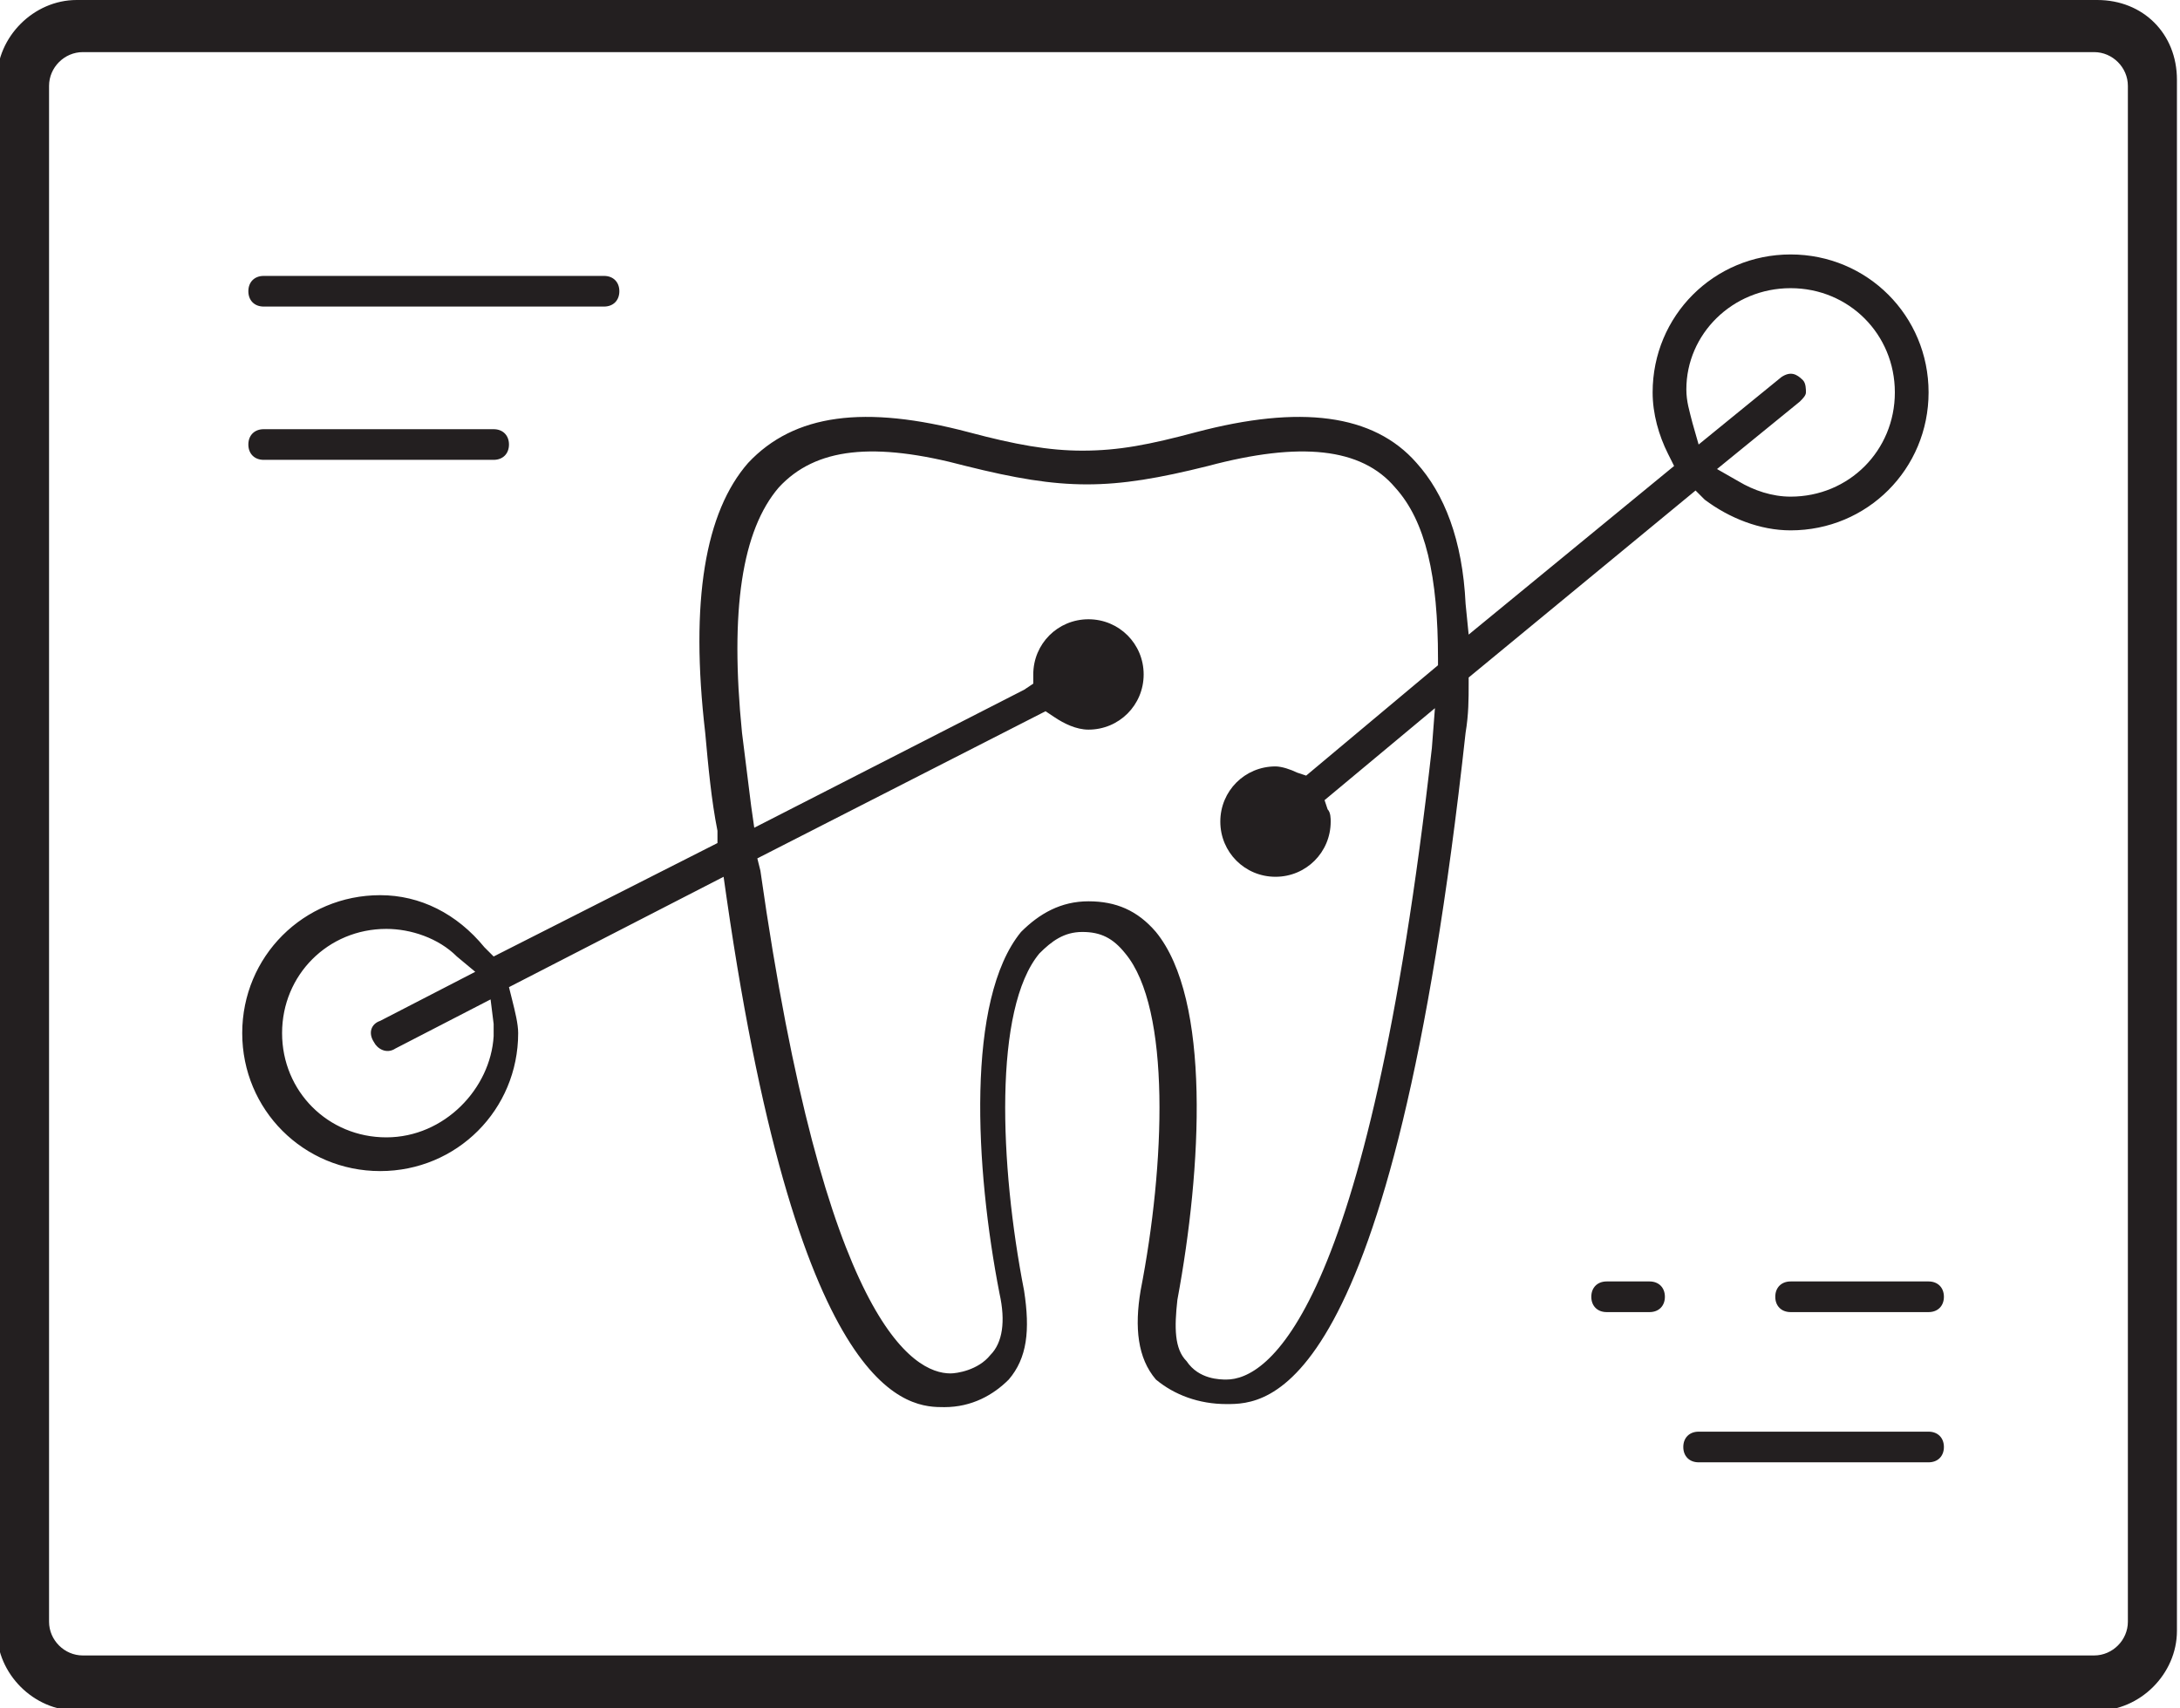
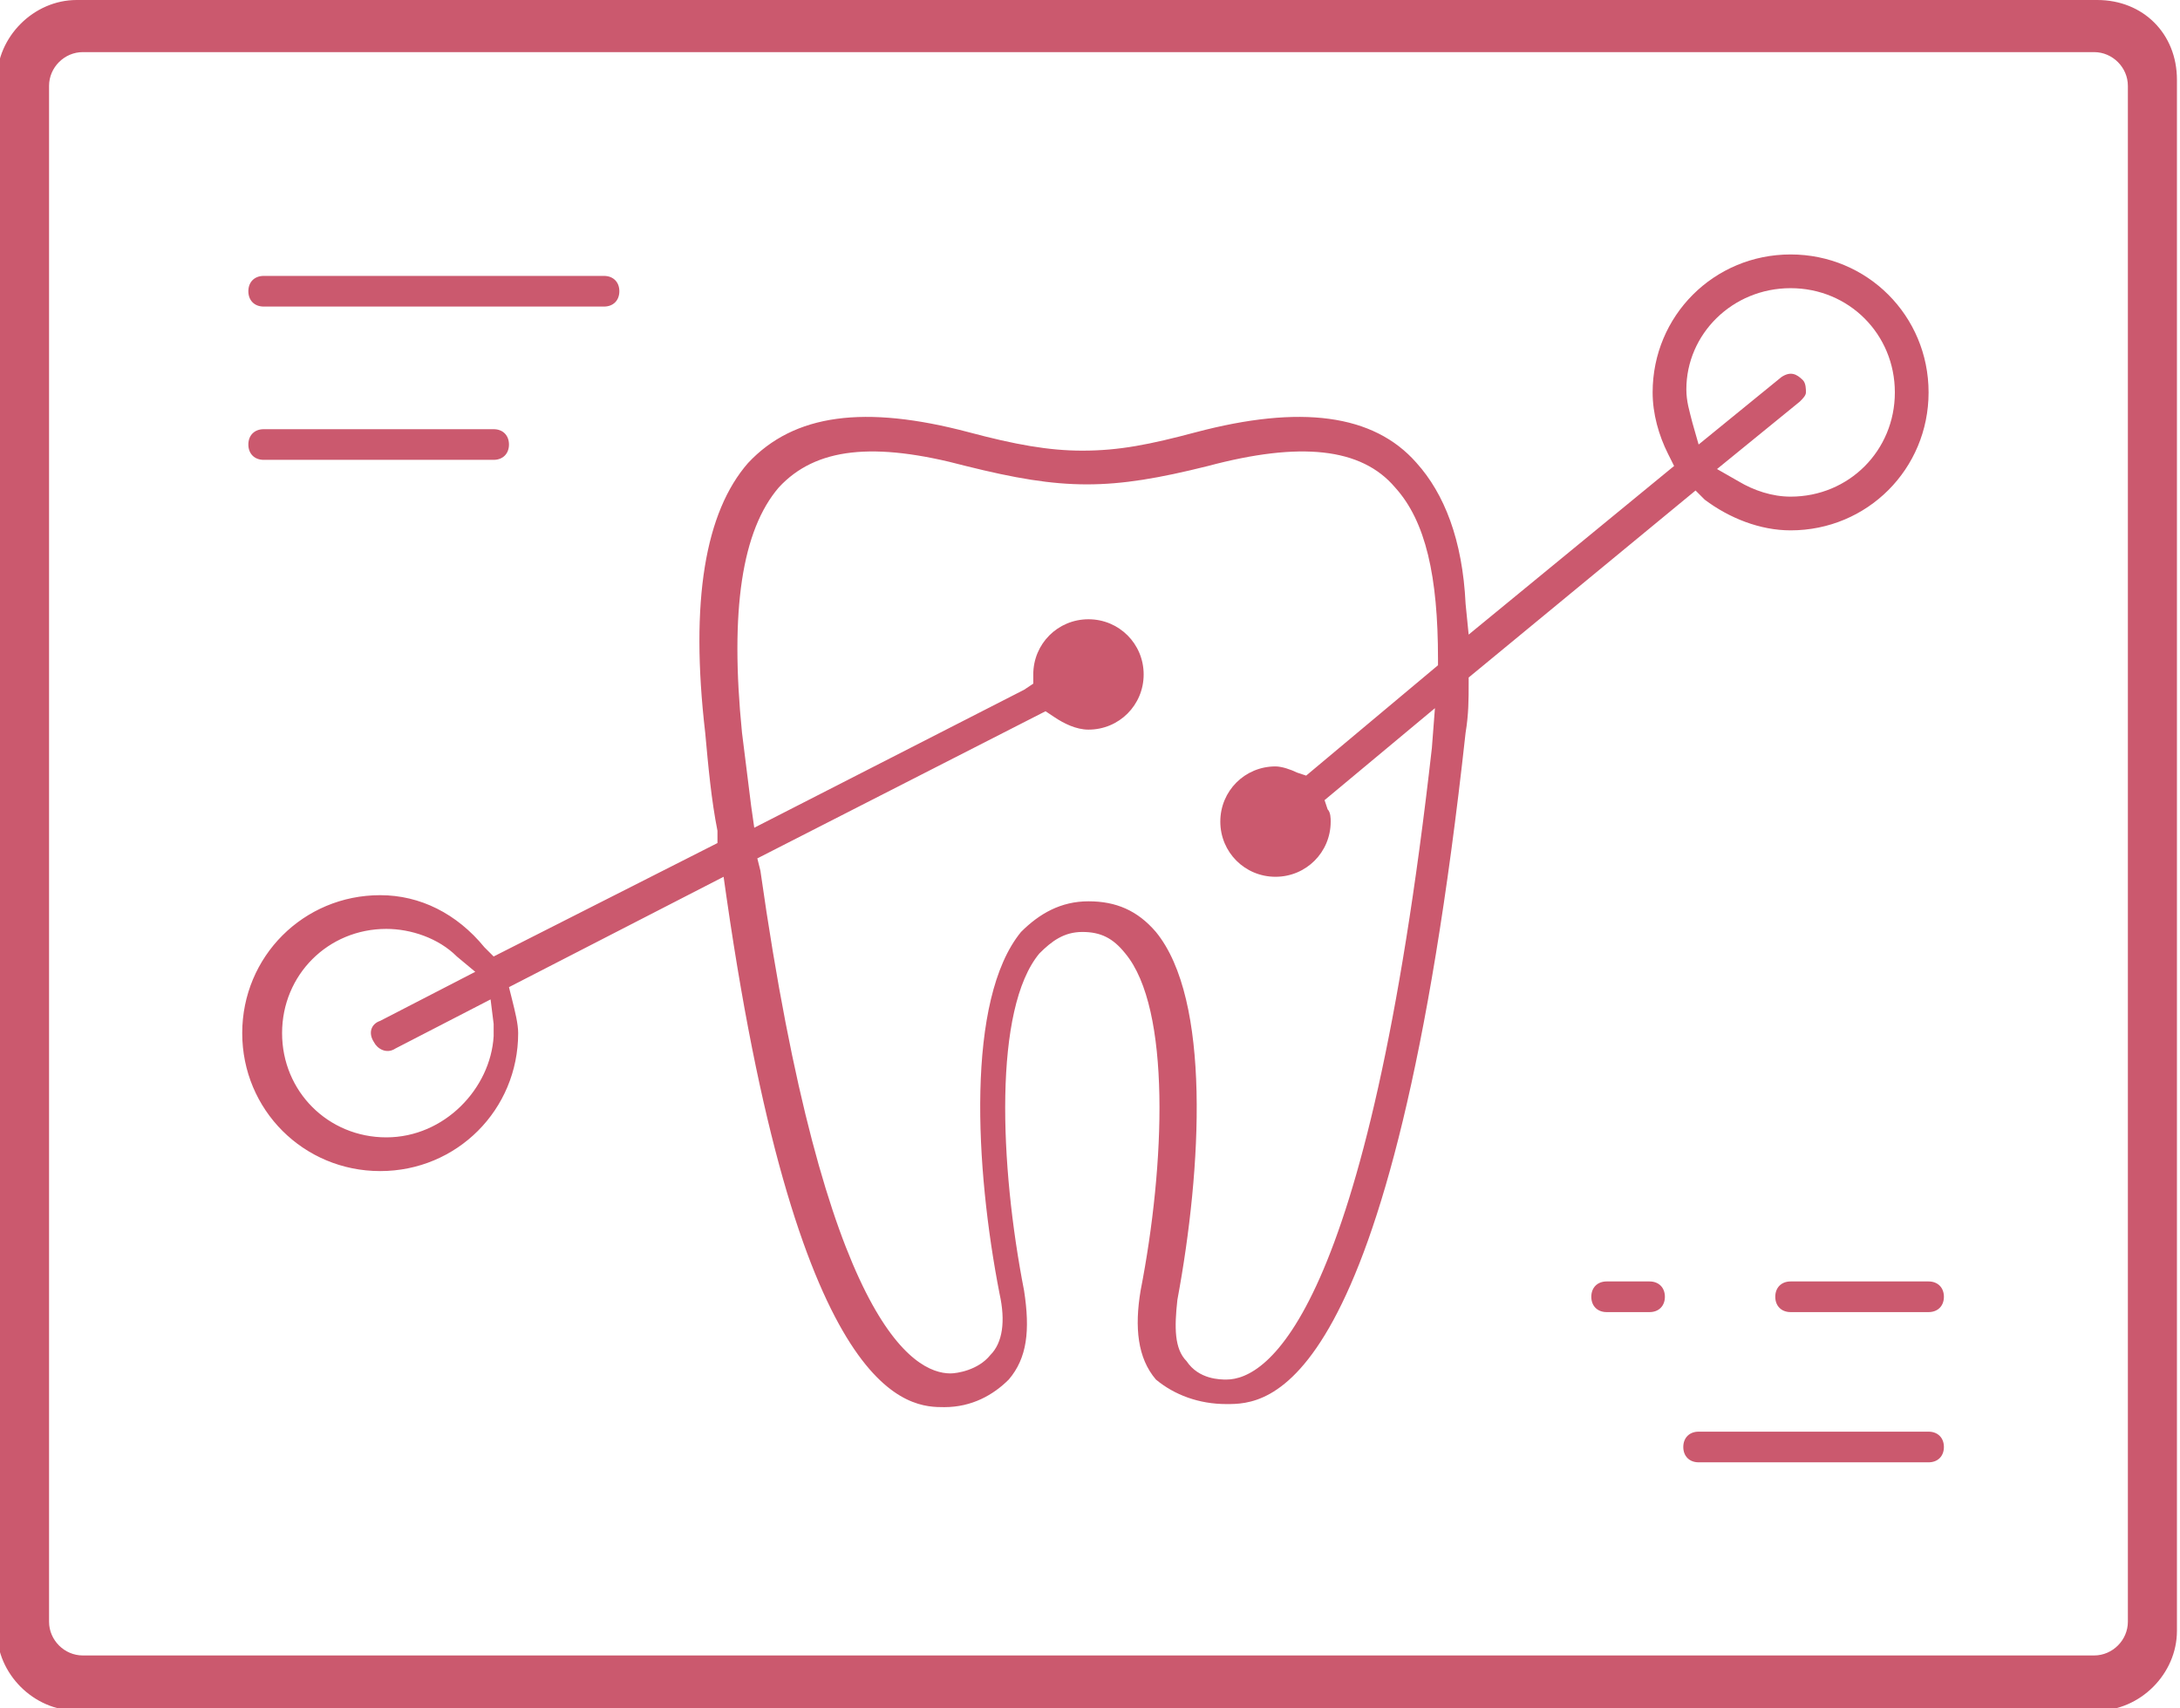
<svg xmlns="http://www.w3.org/2000/svg" version="1.1" id="Слой_1" x="0px" y="0px" viewBox="-189.8 393.8 71.1 55.7" enable-background="new -189.8 393.8 71.1 55.7" xml:space="preserve">
  <g>
-     <path fill="#231F20" d="M-121.4,393.8h-65.9c-1.4,0-2.6,1.2-2.6,2.6v50.6c0,1.4,1.2,2.6,2.6,2.6h65.9c1.4,0,2.6-1.2,2.6-2.6v-50.6   C-118.8,394.9-119.9,393.8-121.4,393.8z M-121.5,447.8h-65.6c-0.6,0-1.1-0.5-1.1-1.1v-50.1c0-0.6,0.5-1.1,1.1-1.1h65.6   c0.6,0,1.1,0.5,1.1,1.1v50.1C-120.4,447.3-120.9,447.8-121.5,447.8z" />
-     <path fill="#231F20" d="M-149.8,439.6c1.3,0,5.4,0,7.8-21.9c0.1-0.6,0.1-1.1,0.1-1.6l0-0.2l7.4-6.1l0.3,0.3c0.8,0.6,1.8,1,2.8,1   c2.5,0,4.5-2,4.5-4.5c0-2.5-2-4.5-4.5-4.5c-2.5,0-4.5,2-4.5,4.5c0,0.7,0.2,1.4,0.5,2l0.2,0.4l-6.7,5.5l-0.1-1   c-0.1-2.1-0.7-3.6-1.6-4.6c-1.4-1.6-3.8-1.9-7.2-1c-1.5,0.4-2.5,0.6-3.7,0.6c-1.1,0-2.2-0.2-3.7-0.6c-3.4-0.9-5.7-0.6-7.2,1   c-1.4,1.6-1.9,4.5-1.4,8.8c0.1,1.1,0.2,2.2,0.4,3.2l0,0.4l-7.3,3.7l-0.3-0.3c-0.9-1.1-2.1-1.7-3.4-1.7c-2.5,0-4.5,2-4.5,4.5   c0,2.5,2,4.5,4.5,4.5c2.5,0,4.5-2,4.5-4.5c0-0.3-0.1-0.7-0.2-1.1l-0.1-0.4l7-3.6l0.1,0.7c2.4,16.6,6,16.6,7.1,16.6   c0.9,0,1.6-0.4,2.1-0.9c0.6-0.7,0.7-1.6,0.5-2.9c-0.8-4.1-1-9.2,0.5-11c0.4-0.4,0.8-0.7,1.4-0.7c0.6,0,1,0.2,1.4,0.7   c1.5,1.8,1.3,6.9,0.5,11c-0.2,1.2-0.1,2.2,0.5,2.9C-151.5,439.3-150.7,439.6-149.8,439.6z M-131.4,403.2c1.9,0,3.4,1.5,3.4,3.4   c0,1.9-1.5,3.4-3.4,3.4c-0.6,0-1.2-0.2-1.7-0.5l-0.7-0.4l2.7-2.2c0.1-0.1,0.2-0.2,0.2-0.3c0-0.1,0-0.3-0.1-0.4   c-0.2-0.2-0.4-0.3-0.7-0.1l-2.7,2.2l-0.2-0.7c-0.1-0.4-0.2-0.7-0.2-1.1C-134.8,404.7-133.3,403.2-131.4,403.2z M-177.2,430.9   c-1.9,0-3.4-1.5-3.4-3.4c0-1.9,1.5-3.4,3.4-3.4c0.8,0,1.7,0.3,2.3,0.9l0.6,0.5l-3.1,1.6c-0.3,0.1-0.4,0.4-0.2,0.7   c0.1,0.2,0.4,0.4,0.7,0.2l3.1-1.6l0.1,0.8c0,0.2,0,0.3,0,0.4C-173.8,429.3-175.3,430.9-177.2,430.9z M-152.1,424.2   c-0.6-0.7-1.3-1-2.2-1c-0.9,0-1.6,0.4-2.2,1c-1.8,2.2-1.5,7.7-0.7,11.8c0.2,0.9,0.1,1.6-0.3,2c-0.4,0.5-1.1,0.6-1.3,0.6   c-1.2,0-4.1-1.6-6.2-16.4l-0.1-0.4l9.4-4.8l0.3,0.2c0.3,0.2,0.7,0.4,1.1,0.4c1,0,1.8-0.8,1.8-1.8s-0.8-1.8-1.8-1.8   c-1,0-1.8,0.8-1.8,1.8v0.3l-0.3,0.2l-8.8,4.5l-0.1-0.7c-0.1-0.8-0.2-1.6-0.3-2.4c-0.4-4,0-6.6,1.2-8c1.2-1.3,3.1-1.5,6.1-0.7   c3.2,0.8,4.7,0.8,7.9,0c3-0.8,5-0.6,6.1,0.7c1,1.1,1.4,2.9,1.4,5.6l0,0.2l-4.3,3.6l-0.3-0.1c-0.2-0.1-0.5-0.2-0.7-0.2   c-1,0-1.8,0.8-1.8,1.8c0,1,0.8,1.8,1.8,1.8c1,0,1.8-0.8,1.8-1.8c0-0.1,0-0.3-0.1-0.4l-0.1-0.3l3.6-3l-0.1,1.3   c-2.1,18.6-5.4,20.6-6.7,20.6c-0.2,0-0.9,0-1.3-0.6c-0.4-0.4-0.4-1.1-0.3-2C-150.6,431.9-150.3,426.4-152.1,424.2z" />
-     <path fill="#231F20" d="M-181.2,402.8c-0.3,0-0.5,0.2-0.5,0.5s0.2,0.5,0.5,0.5h11.1c0.3,0,0.5-0.2,0.5-0.5s-0.2-0.5-0.5-0.5H-181.2   z" />
-     <path fill="#231F20" d="M-181.2,407.8c-0.3,0-0.5,0.2-0.5,0.5c0,0.3,0.2,0.5,0.5,0.5h7.5c0.3,0,0.5-0.2,0.5-0.5   c0-0.3-0.2-0.5-0.5-0.5H-181.2z" />
-     <path fill="#231F20" d="M-126.9,441.5c0.3,0,0.5-0.2,0.5-0.5s-0.2-0.5-0.5-0.5h-7.5c-0.3,0-0.5,0.2-0.5,0.5s0.2,0.5,0.5,0.5H-126.9   z" />
-     <path fill="#231F20" d="M-126.9,436.6c0.3,0,0.5-0.2,0.5-0.5s-0.2-0.5-0.5-0.5h-4.5c-0.3,0-0.5,0.2-0.5,0.5s0.2,0.5,0.5,0.5H-126.9   z" />
-     <path fill="#231F20" d="M-136,436.6c0.3,0,0.5-0.2,0.5-0.5s-0.2-0.5-0.5-0.5h-1.4c-0.3,0-0.5,0.2-0.5,0.5s0.2,0.5,0.5,0.5H-136z" />
+     <path fill="#cb596e" d="M-121.4,393.8h-65.9c-1.4,0-2.6,1.2-2.6,2.6v50.6c0,1.4,1.2,2.6,2.6,2.6h65.9c1.4,0,2.6-1.2,2.6-2.6v-50.6   C-118.8,394.9-119.9,393.8-121.4,393.8z M-121.5,447.8h-65.6c-0.6,0-1.1-0.5-1.1-1.1v-50.1c0-0.6,0.5-1.1,1.1-1.1h65.6   c0.6,0,1.1,0.5,1.1,1.1v50.1C-120.4,447.3-120.9,447.8-121.5,447.8z" />
+     <path fill="#cb596e" d="M-149.8,439.6c1.3,0,5.4,0,7.8-21.9c0.1-0.6,0.1-1.1,0.1-1.6l0-0.2l7.4-6.1l0.3,0.3c0.8,0.6,1.8,1,2.8,1   c2.5,0,4.5-2,4.5-4.5c0-2.5-2-4.5-4.5-4.5c-2.5,0-4.5,2-4.5,4.5c0,0.7,0.2,1.4,0.5,2l0.2,0.4l-6.7,5.5l-0.1-1   c-0.1-2.1-0.7-3.6-1.6-4.6c-1.4-1.6-3.8-1.9-7.2-1c-1.5,0.4-2.5,0.6-3.7,0.6c-1.1,0-2.2-0.2-3.7-0.6c-3.4-0.9-5.7-0.6-7.2,1   c-1.4,1.6-1.9,4.5-1.4,8.8c0.1,1.1,0.2,2.2,0.4,3.2l0,0.4l-7.3,3.7l-0.3-0.3c-0.9-1.1-2.1-1.7-3.4-1.7c-2.5,0-4.5,2-4.5,4.5   c0,2.5,2,4.5,4.5,4.5c2.5,0,4.5-2,4.5-4.5c0-0.3-0.1-0.7-0.2-1.1l-0.1-0.4l7-3.6l0.1,0.7c2.4,16.6,6,16.6,7.1,16.6   c0.9,0,1.6-0.4,2.1-0.9c0.6-0.7,0.7-1.6,0.5-2.9c-0.8-4.1-1-9.2,0.5-11c0.4-0.4,0.8-0.7,1.4-0.7c0.6,0,1,0.2,1.4,0.7   c1.5,1.8,1.3,6.9,0.5,11c-0.2,1.2-0.1,2.2,0.5,2.9C-151.5,439.3-150.7,439.6-149.8,439.6z M-131.4,403.2c1.9,0,3.4,1.5,3.4,3.4   c0,1.9-1.5,3.4-3.4,3.4c-0.6,0-1.2-0.2-1.7-0.5l-0.7-0.4l2.7-2.2c0.1-0.1,0.2-0.2,0.2-0.3c0-0.1,0-0.3-0.1-0.4   c-0.2-0.2-0.4-0.3-0.7-0.1l-2.7,2.2l-0.2-0.7c-0.1-0.4-0.2-0.7-0.2-1.1C-134.8,404.7-133.3,403.2-131.4,403.2z M-177.2,430.9   c-1.9,0-3.4-1.5-3.4-3.4c0-1.9,1.5-3.4,3.4-3.4c0.8,0,1.7,0.3,2.3,0.9l0.6,0.5l-3.1,1.6c-0.3,0.1-0.4,0.4-0.2,0.7   c0.1,0.2,0.4,0.4,0.7,0.2l3.1-1.6l0.1,0.8c0,0.2,0,0.3,0,0.4C-173.8,429.3-175.3,430.9-177.2,430.9z M-152.1,424.2   c-0.6-0.7-1.3-1-2.2-1c-0.9,0-1.6,0.4-2.2,1c-1.8,2.2-1.5,7.7-0.7,11.8c0.2,0.9,0.1,1.6-0.3,2c-0.4,0.5-1.1,0.6-1.3,0.6   c-1.2,0-4.1-1.6-6.2-16.4l-0.1-0.4l9.4-4.8l0.3,0.2c0.3,0.2,0.7,0.4,1.1,0.4c1,0,1.8-0.8,1.8-1.8s-0.8-1.8-1.8-1.8   c-1,0-1.8,0.8-1.8,1.8v0.3l-0.3,0.2l-8.8,4.5l-0.1-0.7c-0.1-0.8-0.2-1.6-0.3-2.4c-0.4-4,0-6.6,1.2-8c1.2-1.3,3.1-1.5,6.1-0.7   c3.2,0.8,4.7,0.8,7.9,0c3-0.8,5-0.6,6.1,0.7c1,1.1,1.4,2.9,1.4,5.6l0,0.2l-4.3,3.6l-0.3-0.1c-0.2-0.1-0.5-0.2-0.7-0.2   c-1,0-1.8,0.8-1.8,1.8c0,1,0.8,1.8,1.8,1.8c1,0,1.8-0.8,1.8-1.8c0-0.1,0-0.3-0.1-0.4l-0.1-0.3l3.6-3l-0.1,1.3   c-2.1,18.6-5.4,20.6-6.7,20.6c-0.2,0-0.9,0-1.3-0.6c-0.4-0.4-0.4-1.1-0.3-2C-150.6,431.9-150.3,426.4-152.1,424.2z" />
+     <path fill="#cb596e" d="M-181.2,402.8c-0.3,0-0.5,0.2-0.5,0.5s0.2,0.5,0.5,0.5h11.1c0.3,0,0.5-0.2,0.5-0.5s-0.2-0.5-0.5-0.5H-181.2   z" />
+     <path fill="#cb596e" d="M-181.2,407.8c-0.3,0-0.5,0.2-0.5,0.5c0,0.3,0.2,0.5,0.5,0.5h7.5c0.3,0,0.5-0.2,0.5-0.5   c0-0.3-0.2-0.5-0.5-0.5H-181.2z" />
+     <path fill="#cb596e" d="M-126.9,441.5c0.3,0,0.5-0.2,0.5-0.5s-0.2-0.5-0.5-0.5h-7.5c-0.3,0-0.5,0.2-0.5,0.5s0.2,0.5,0.5,0.5H-126.9   z" />
+     <path fill="#cb596e" d="M-126.9,436.6c0.3,0,0.5-0.2,0.5-0.5s-0.2-0.5-0.5-0.5h-4.5c-0.3,0-0.5,0.2-0.5,0.5s0.2,0.5,0.5,0.5H-126.9   z" />
+     <path fill="#cb596e" d="M-136,436.6c0.3,0,0.5-0.2,0.5-0.5s-0.2-0.5-0.5-0.5h-1.4c-0.3,0-0.5,0.2-0.5,0.5s0.2,0.5,0.5,0.5H-136z" />
  </g>
</svg>
